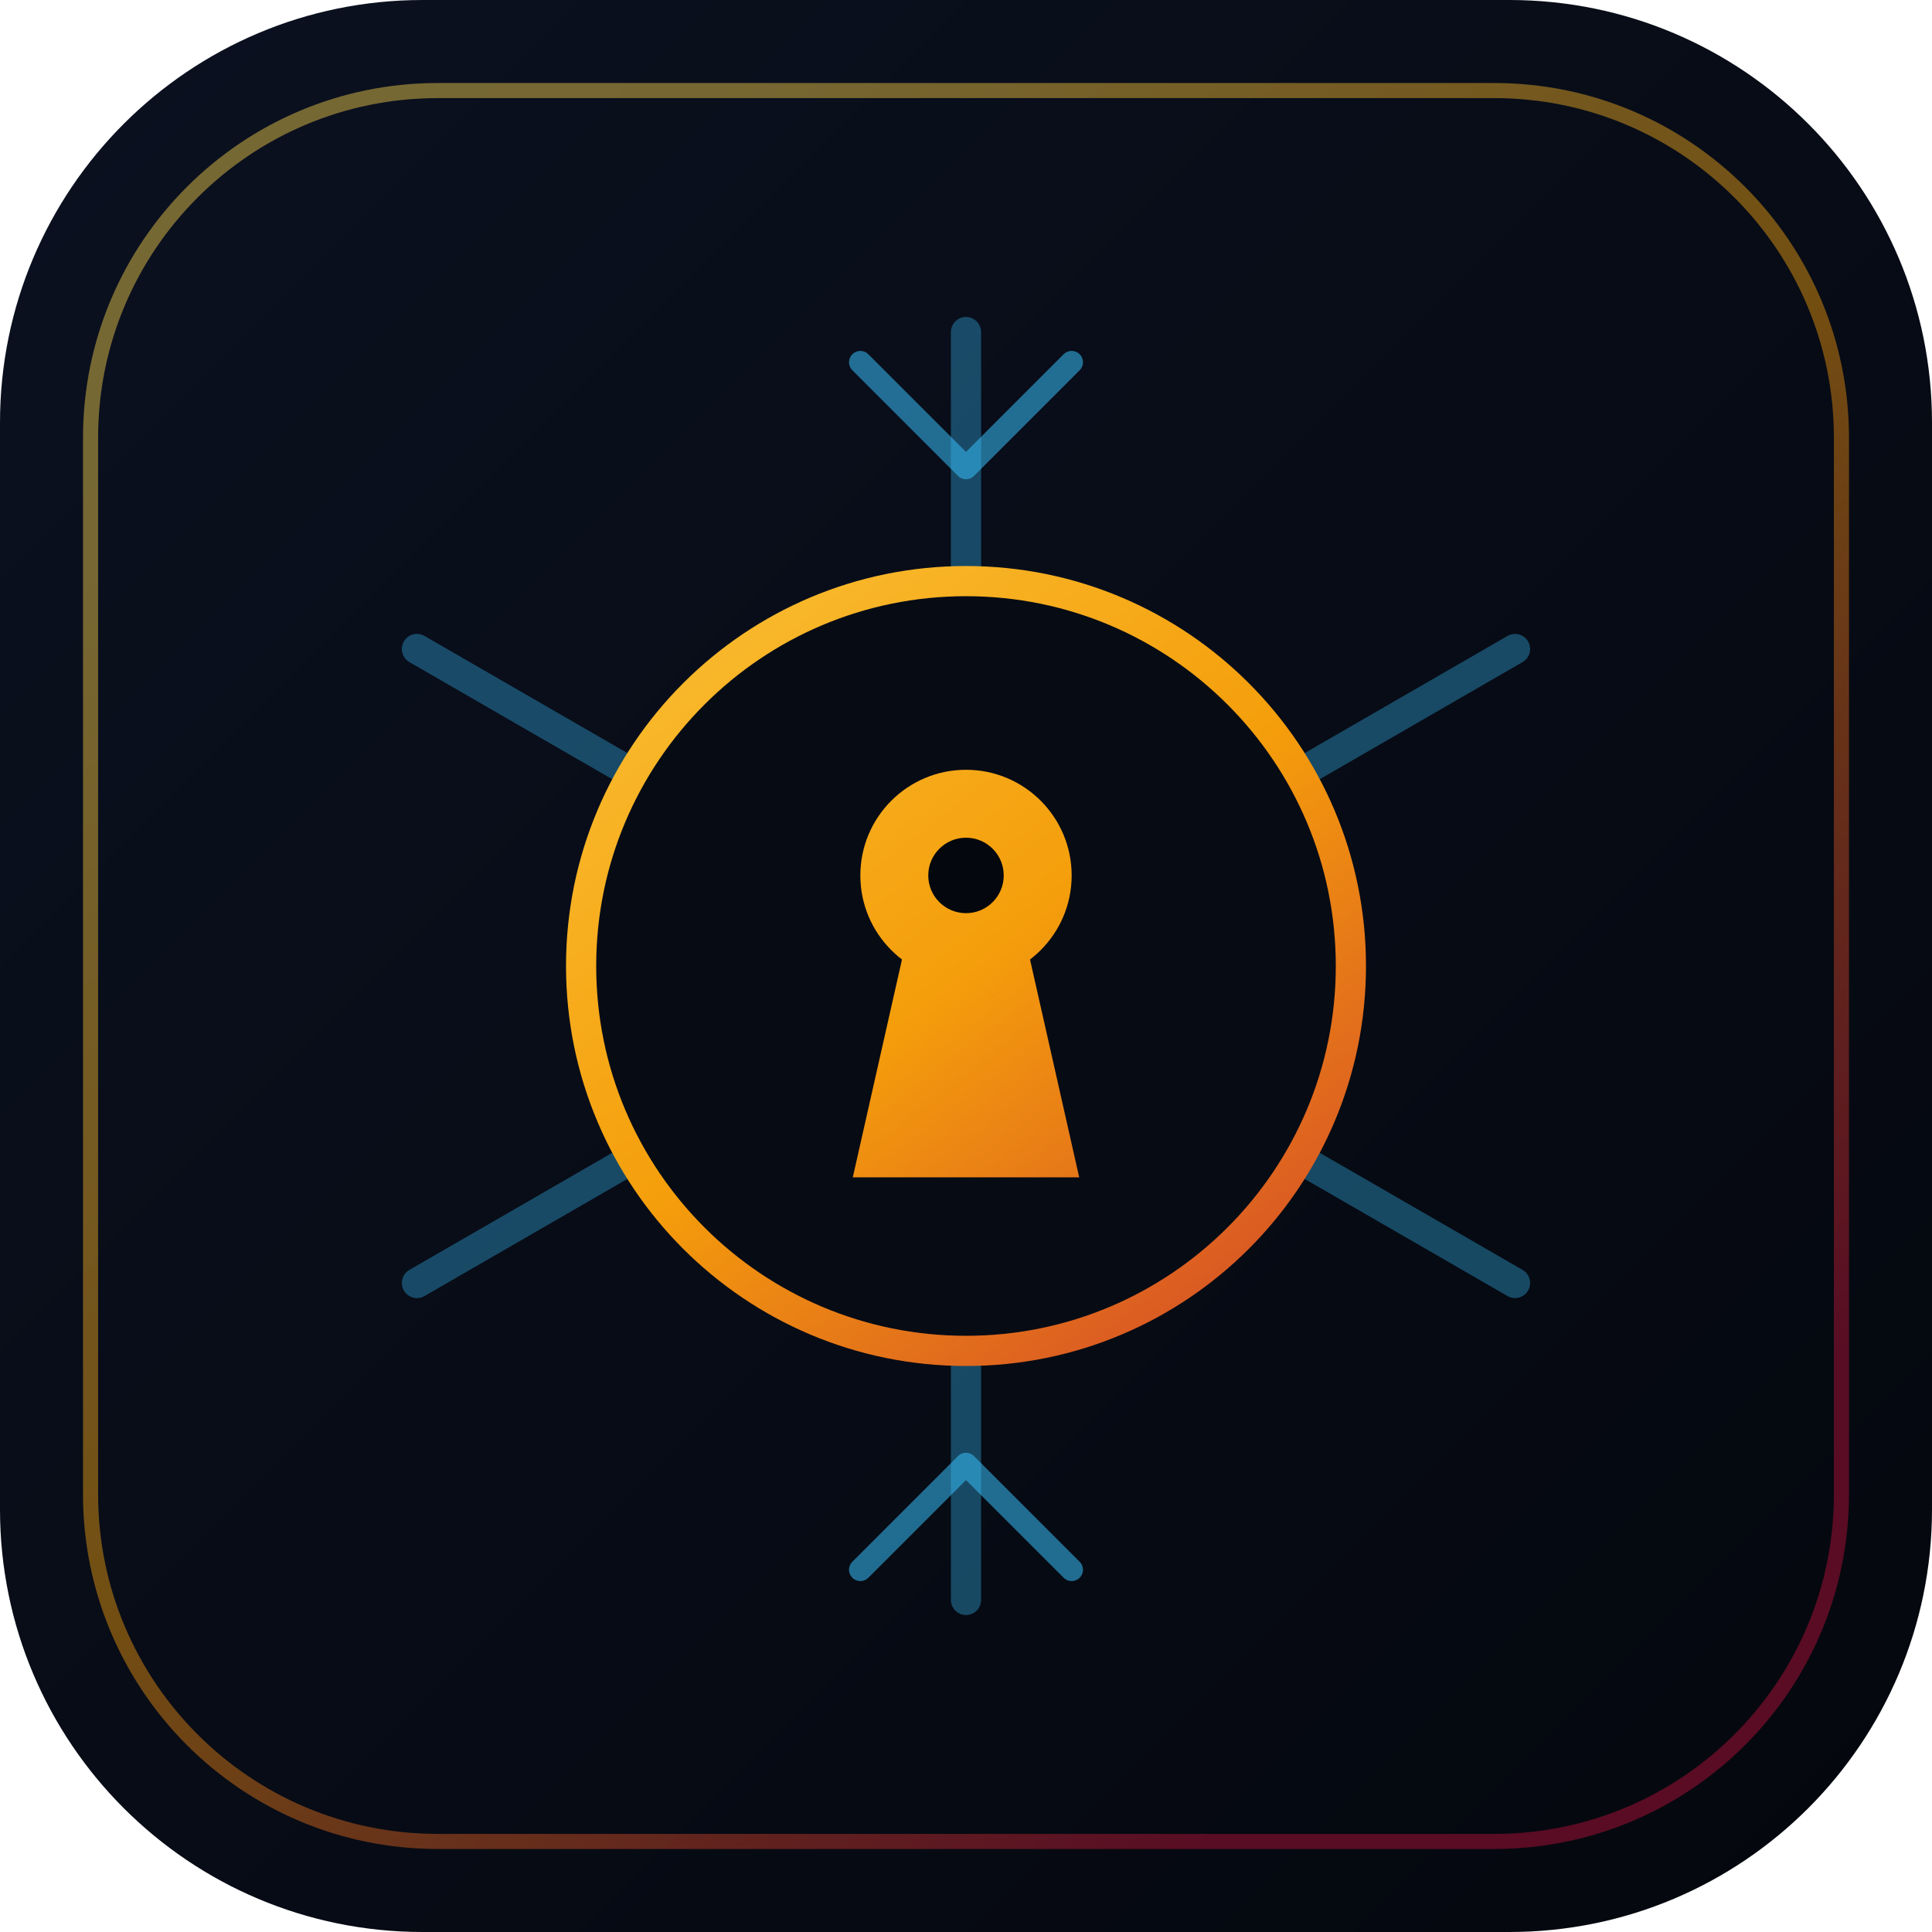
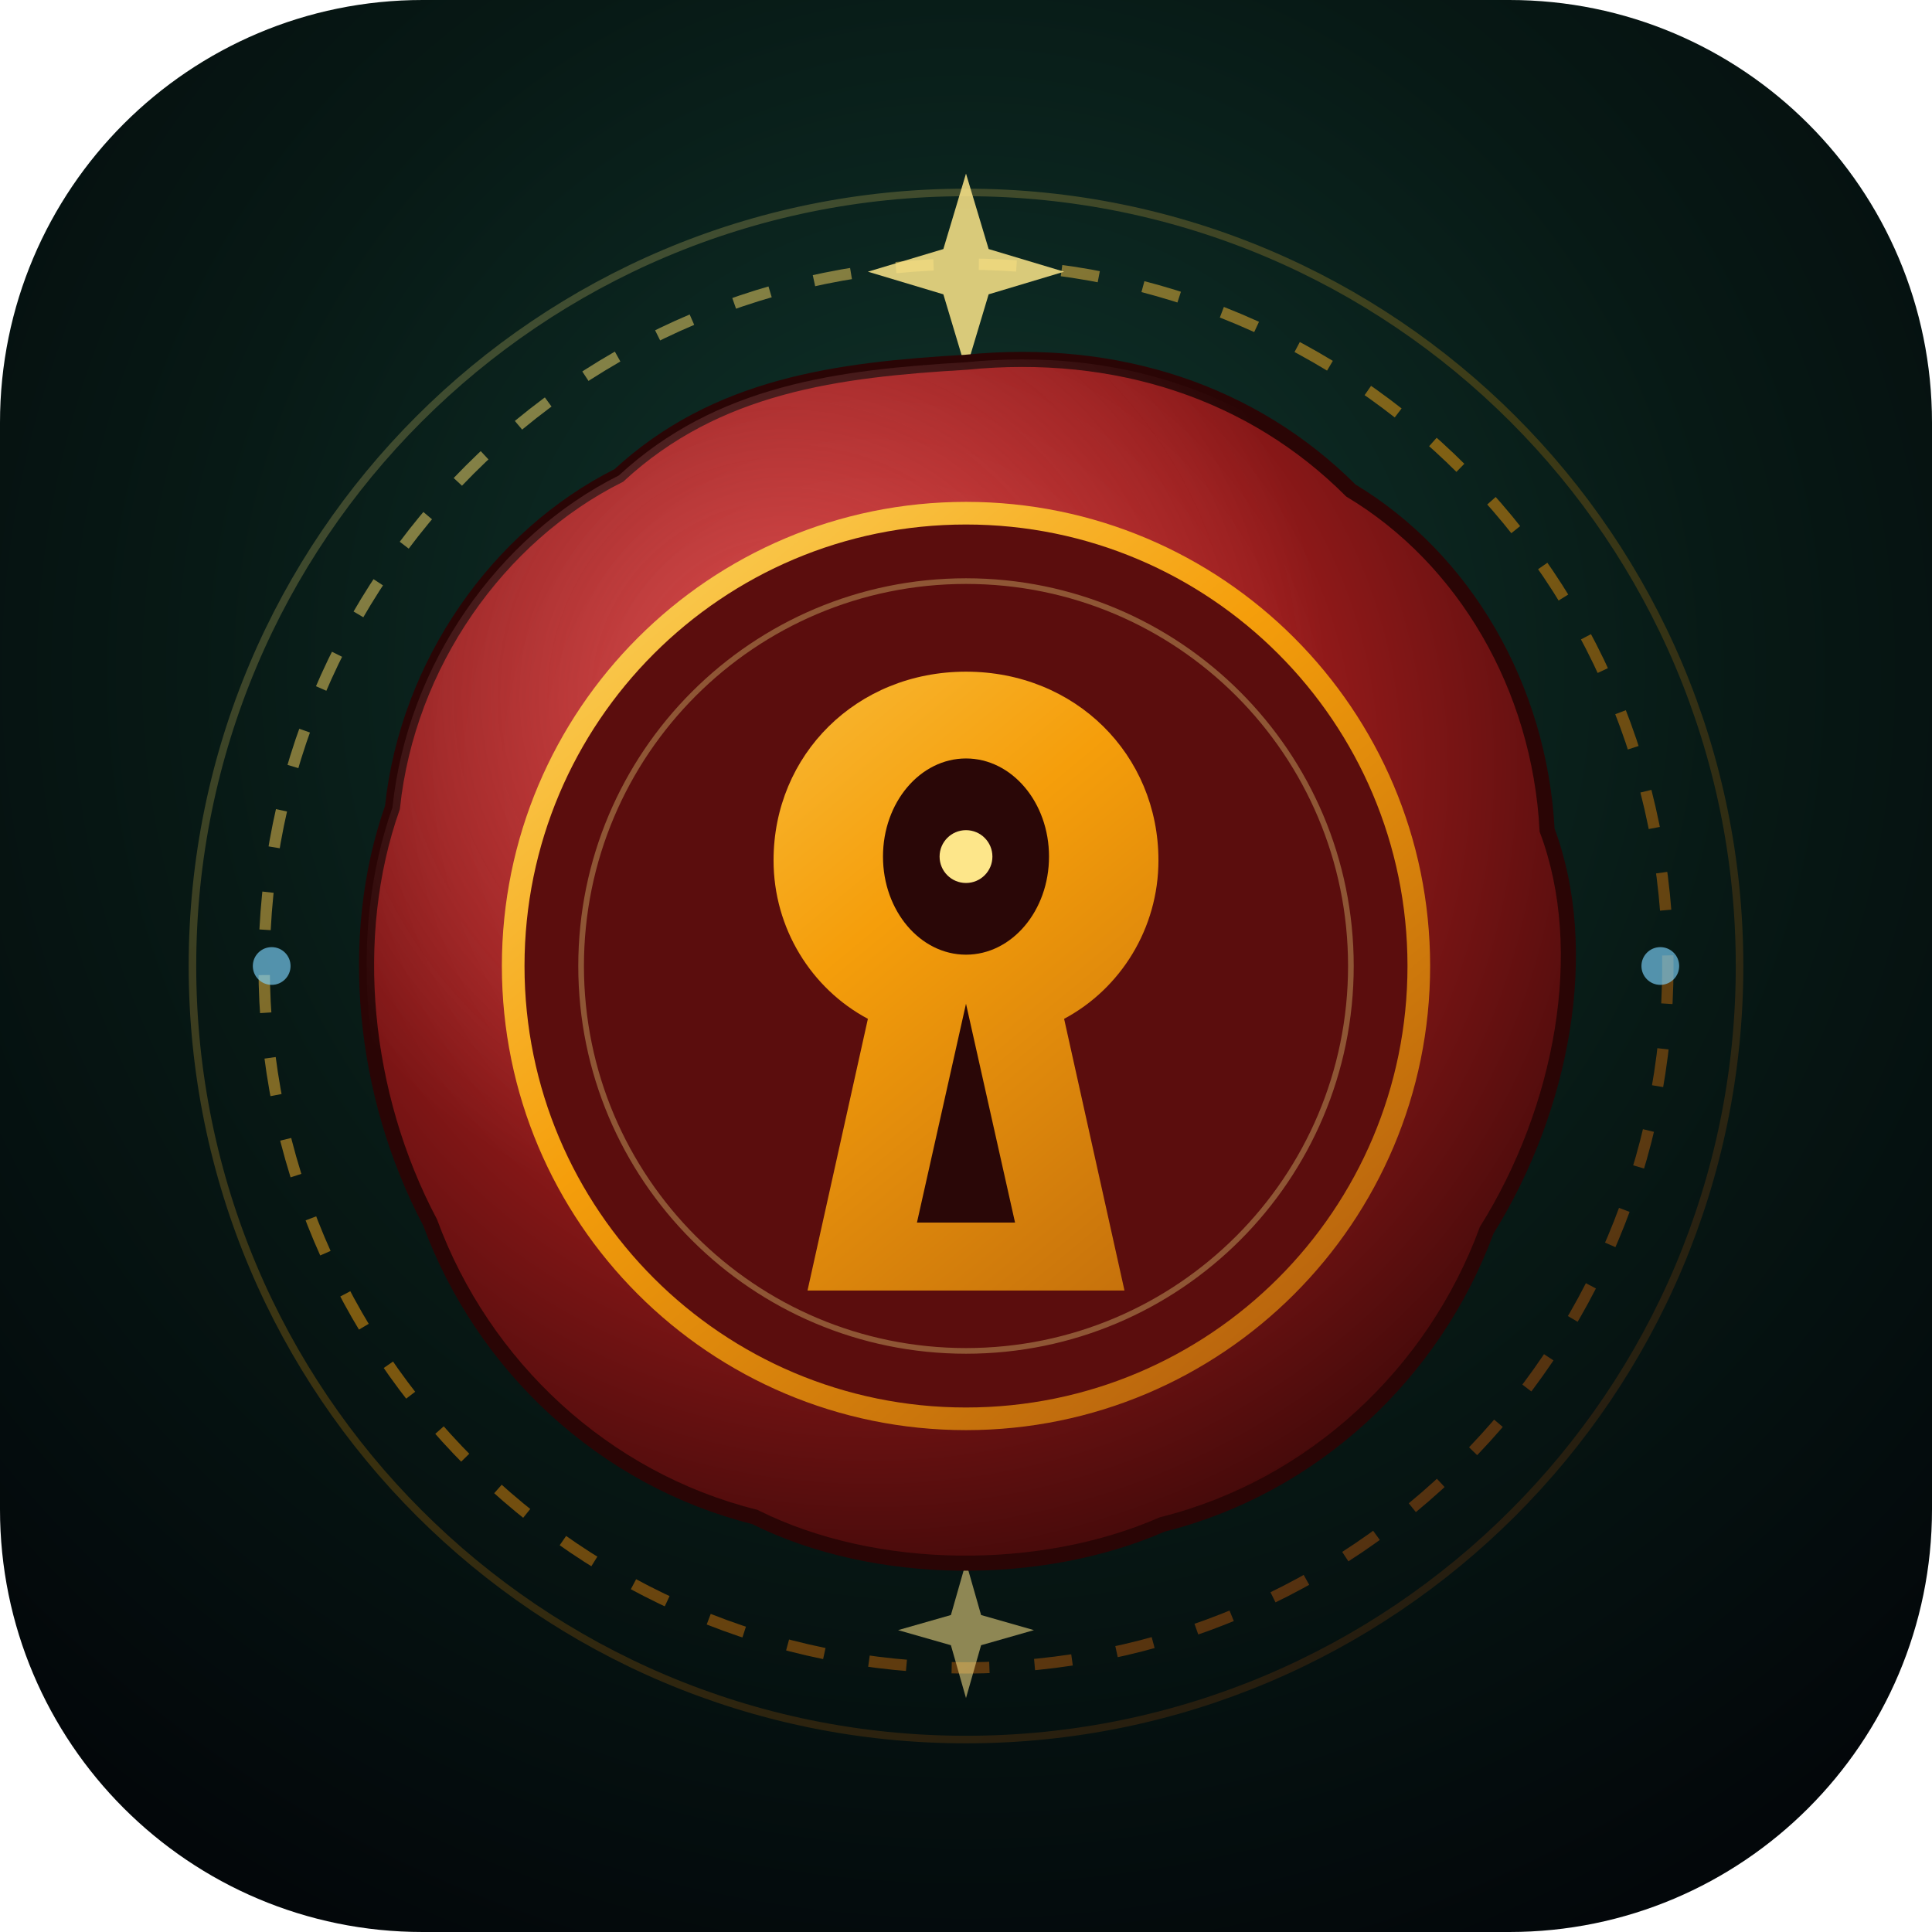
<svg xmlns="http://www.w3.org/2000/svg" viewBox="0 0 512 512" fill="none">
  <defs>
-     <linearGradient id="bg" x1="0" y1="0" x2="512" y2="512" gradientUnits="userSpaceOnUse">
-       <stop offset="0" stop-color="#0B1120" />
-       <stop offset="1" stop-color="#04070D" />
+     <radialGradient id="bg" cx="50%" cy="35%" r="72%">
+       <stop offset="0%" stop-color="#11362D" />
+       <stop offset="55%" stop-color="#071915" />
+       <stop offset="100%" stop-color="#03070A" />
+     </radialGradient>
+     <linearGradient id="gold" x1="110" y1="80" x2="400" y2="430" gradientUnits="userSpaceOnUse">
+       <stop offset="0%" stop-color="#FEF08A" />
+       <stop offset="45%" stop-color="#F59E0B" />
+       <stop offset="100%" stop-color="#92400E" />
    </linearGradient>
-     <linearGradient id="gold" x1="120" y1="80" x2="392" y2="432" gradientUnits="userSpaceOnUse">
-       <stop offset="0" stop-color="#FCD34D" />
-       <stop offset="0.5" stop-color="#F59E0B" />
-       <stop offset="1" stop-color="#BE123C" />
-     </linearGradient>
+     <radialGradient id="wax" cx="42%" cy="34%" r="68%">
+       <stop offset="0%" stop-color="#DC2626" />
+       <stop offset="52%" stop-color="#991B1B" />
+       <stop offset="100%" stop-color="#450A0A" />
+     </radialGradient>
+     <radialGradient id="shine" cx="35%" cy="28%" r="45%">
+       <stop offset="0%" stop-color="#FCA5A5" stop-opacity="0.34" />
+       <stop offset="100%" stop-color="#FCA5A5" stop-opacity="0" />
+     </radialGradient>
  </defs>
  <rect width="512" height="512" rx="112" fill="url(#bg)" />
-   <rect x="24" y="24" width="464" height="464" rx="92" stroke="url(#gold)" stroke-opacity="0.45" stroke-width="4" />
-   <path d="M256 88V424M110.5 172L401.5 340M401.5 172L110.5 340" stroke="#38BDF8" stroke-opacity="0.35" stroke-width="8" stroke-linecap="round" />
-   <path d="M256 124L228 96M256 124L284 96M256 388L228 416M256 388L284 416" stroke="#38BDF8" stroke-opacity="0.55" stroke-width="6" stroke-linecap="round" />
-   <circle cx="256" cy="256" r="102" fill="#070B14" stroke="url(#gold)" stroke-width="8" />
-   <circle cx="256" cy="232" r="28" fill="url(#gold)" />
-   <path d="M240 250L226 312H286L272 250H240Z" fill="url(#gold)" />
-   <circle cx="256" cy="232" r="10" fill="#04070D" />
+   <circle cx="256" cy="256" r="205" stroke="url(#gold)" stroke-opacity="0.22" stroke-width="2" />
+   <circle cx="256" cy="256" r="186" stroke="url(#gold)" stroke-opacity="0.50" stroke-width="3" stroke-dasharray="10 12" />
+   <path d="M256 46L262 66L282 72L262 78L256 98L250 78L230 72L250 66Z" fill="#FDE68A" fill-opacity="0.85" />
+   <path d="M256 414L260 428L274 432L260 436L256 450L252 436L238 432L252 428Z" fill="#FDE68A" fill-opacity="0.55" />
+   <circle cx="72" cy="256" r="5" fill="#7DD3FC" fill-opacity="0.65" />
+   <circle cx="440" cy="256" r="5" fill="#7DD3FC" fill-opacity="0.65" />
+   <path d="M256 96 C296 92 332 104 358 130 C388 148 408 182 410 220 C422 252 414 294 394 326 C380 364 348 394 308 404 C276 418 232 418 200 402 C160 392 128 362 114 324 C96 290 92 248 104 214 C108 176 132 142 164 126 C190 102 222 98 256 96 Z" fill="url(#wax)" stroke="#2A0505" stroke-width="4" />
+   <path d="M256 96 C296 92 332 104 358 130 C388 148 408 182 410 220 C422 252 414 294 394 326 C380 364 348 394 308 404 C276 418 232 418 200 402 C160 392 128 362 114 324 C96 290 92 248 104 214 C108 176 132 142 164 126 C190 102 222 98 256 96 Z" fill="url(#shine)" />
+   <circle cx="256" cy="256" r="120" fill="#5B0D0D" stroke="url(#gold)" stroke-width="6" />
+   <circle cx="256" cy="256" r="102" stroke="#FEF08A" stroke-opacity="0.32" stroke-width="1.5" />
+   <path d="M256 178 C227 178 205 200 205 228 C205 246 215 262 230 270 L214 342 H298 L282 270 C297 262 307 246 307 228 C307 200 285 178 256 178 Z" fill="url(#gold)" />
+   <ellipse cx="256" cy="227" rx="22" ry="26" fill="#2A0707" />
+   <path d="M256 266 L243 324 H269 L256 266 Z" fill="#2A0707" />
+   <circle cx="256" cy="227" r="7" fill="#FDE68A" />
</svg>
